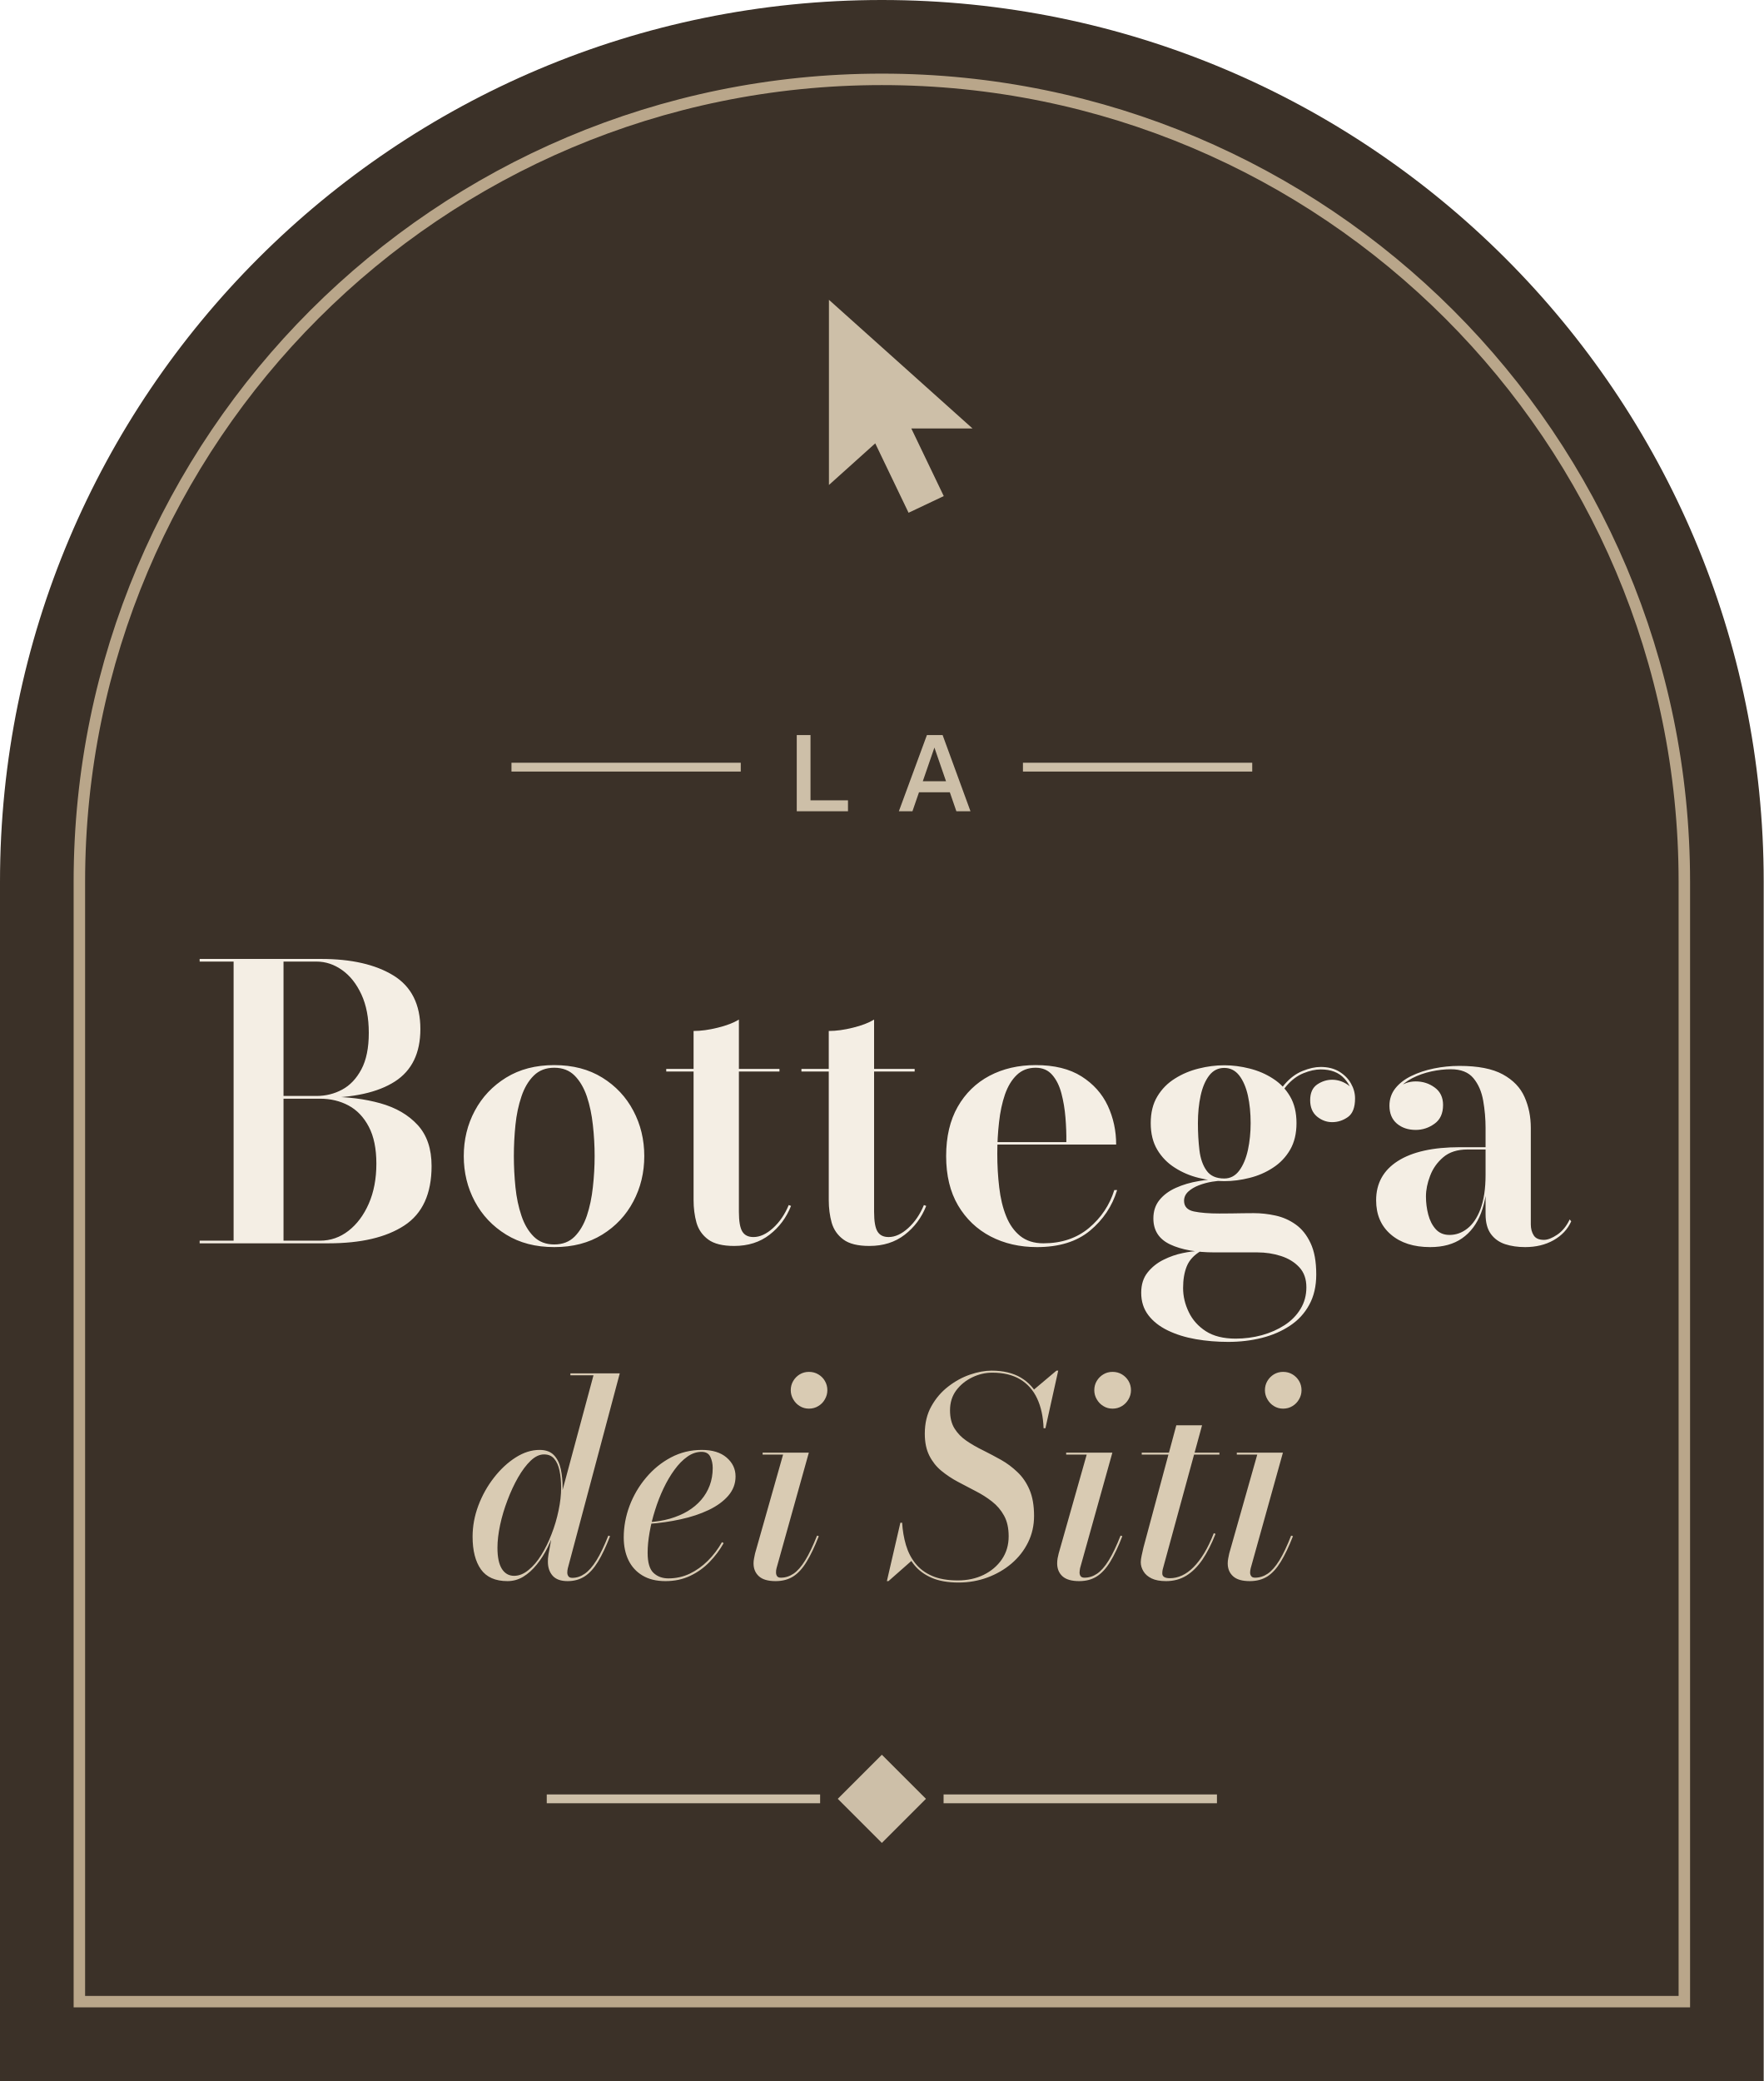
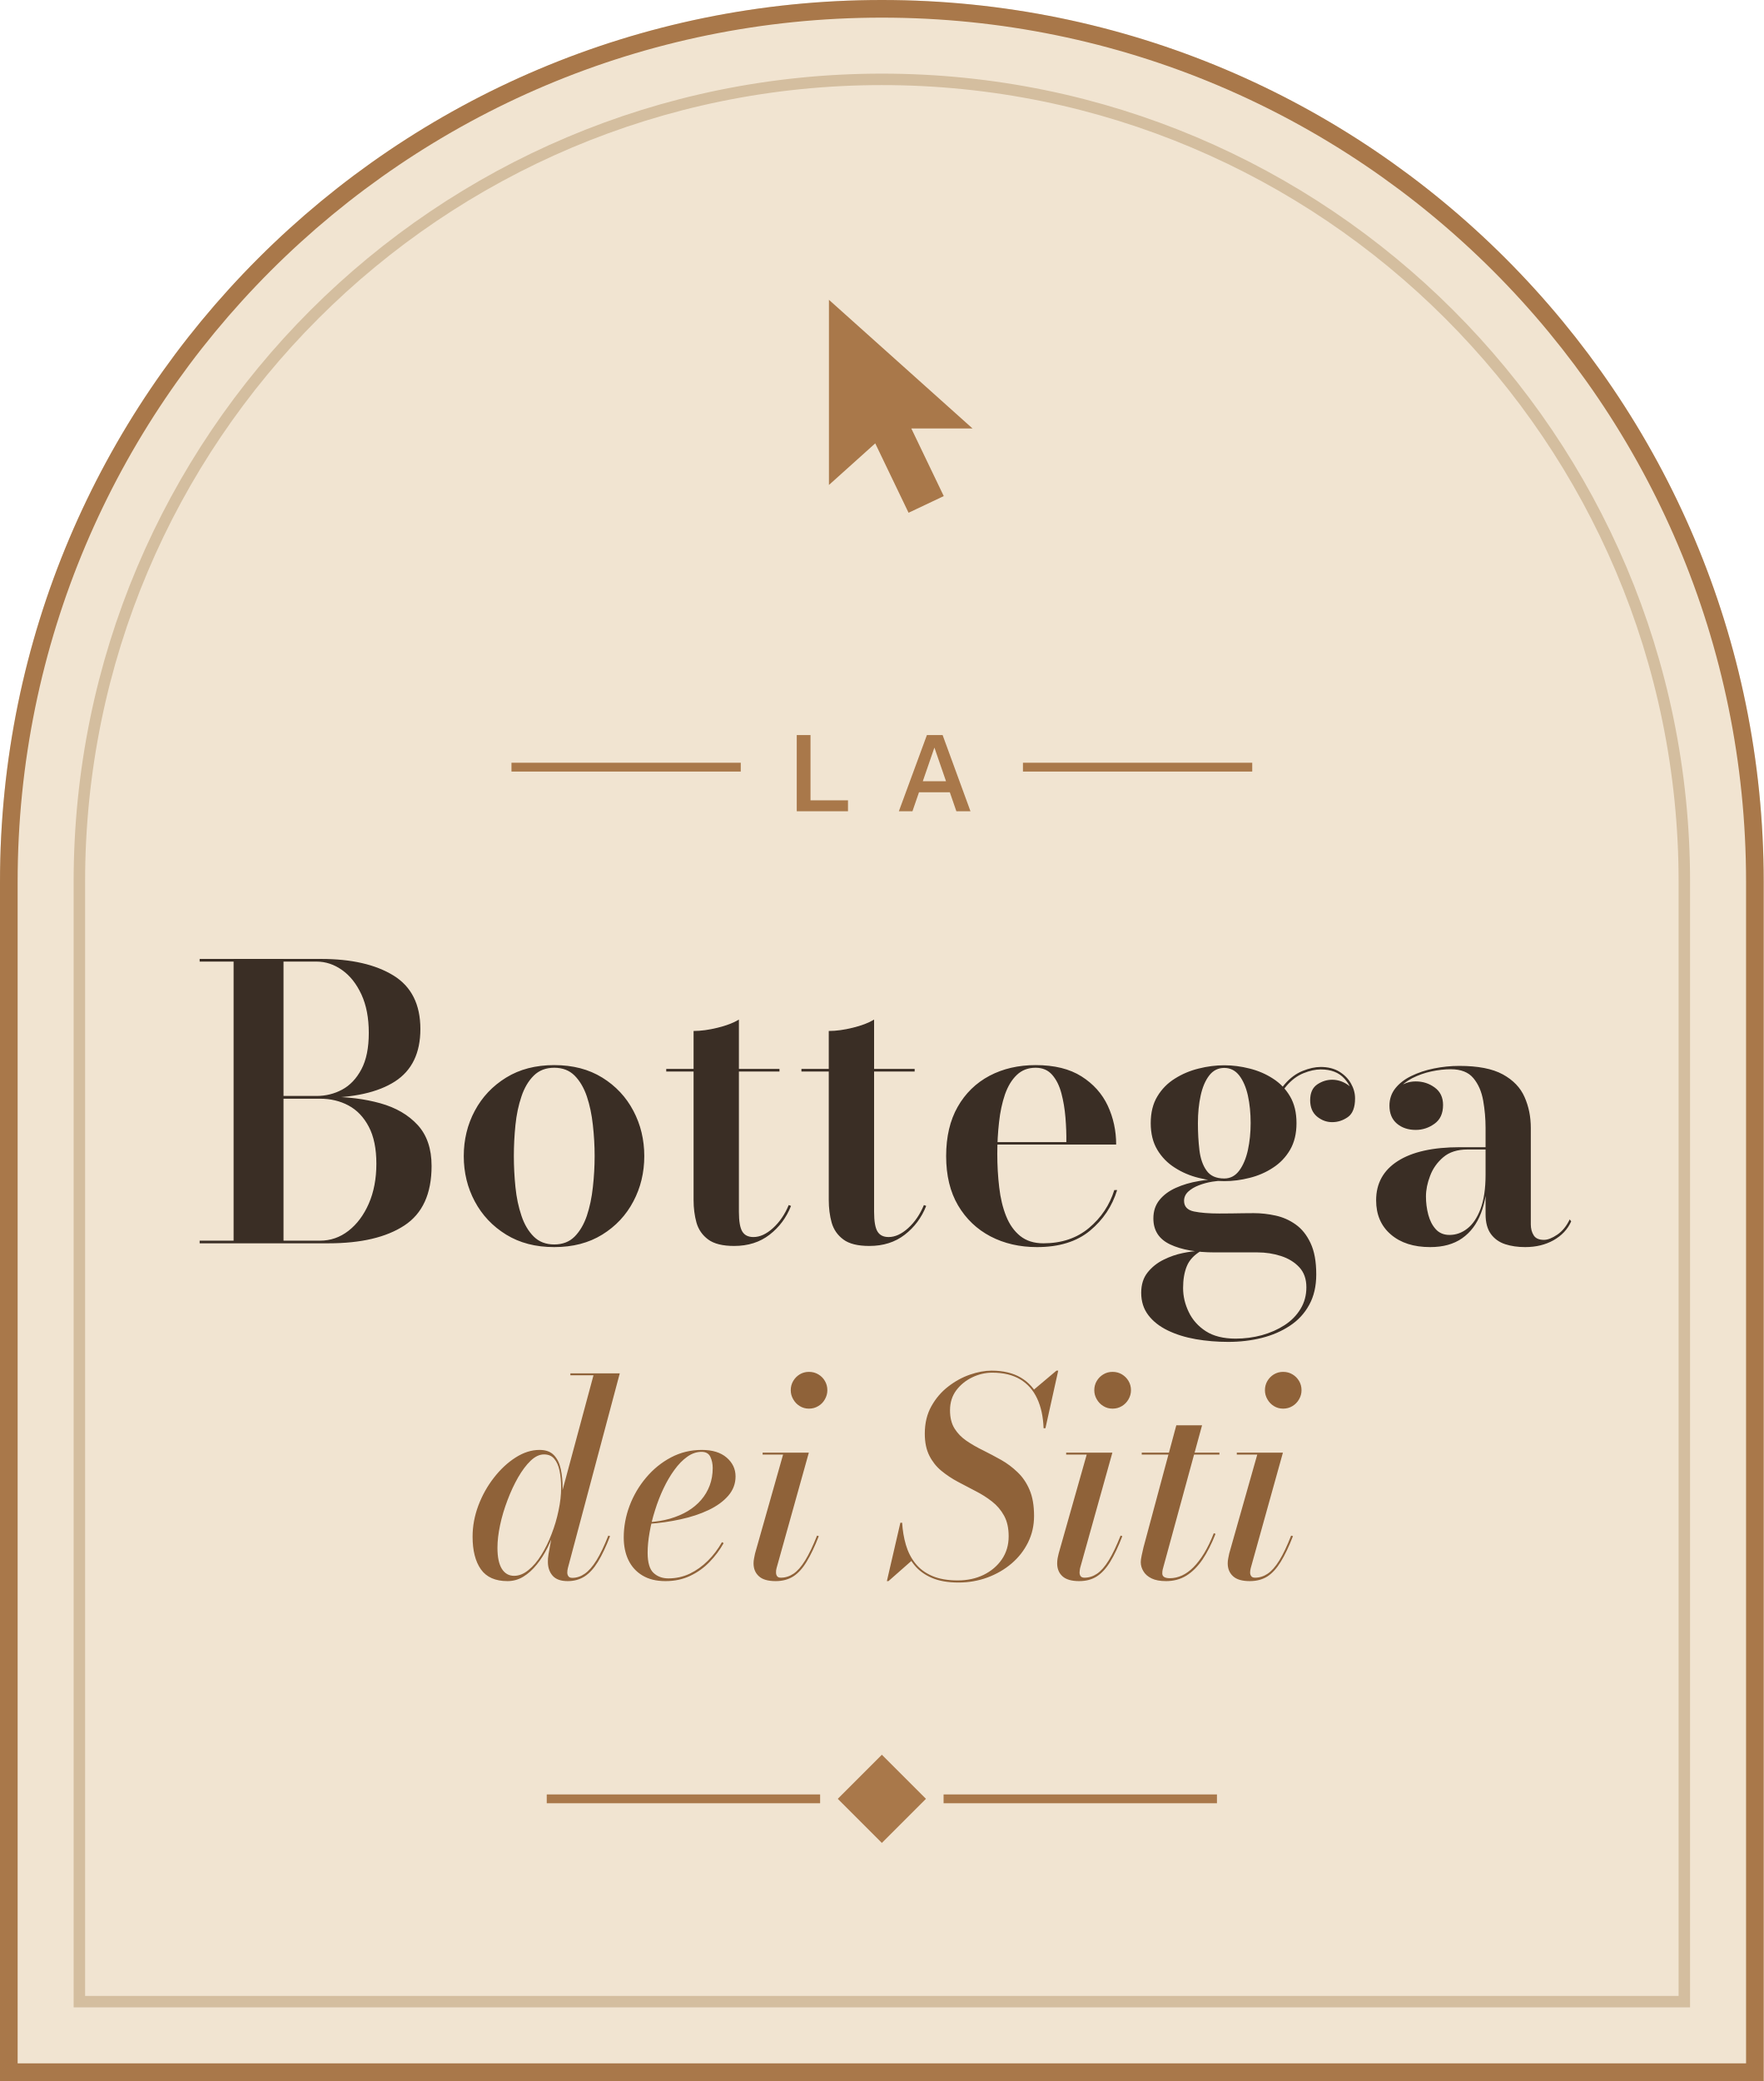
<svg xmlns="http://www.w3.org/2000/svg" viewBox="0 0 200 236" width="800" height="944" role="img" aria-label="La Bottega dei Siti">
-   <path fill="#3B3128" d="M0 236V100a100 100 0 0 1 200 0v136z" />
-   <path fill="none" stroke="#B9A68A" stroke-width="1.3" d="M9 227V100a91 91 0 0 1 182 0v127z" />
-   <path fill="#CDBFA8" d="M94 34L94 55L99.25 50.28L103.03 58.15L107.02 56.26L103.34 48.59L110.28 48.59Z" />
-   <path fill="#CDBFA8" d="M58 86.5h26v1H58zM116 86.5h26v1h-26z" />
-   <path fill="#CDBFA8" d="M90.35 92V83.36H91.91V92ZM91.1 92V90.76H96.16V92Z M101.93 92 105.11 83.36H106.45L103.47 92ZM108.45 92 105.47 83.36H106.89L110.05 92ZM103.57 88.6H108.3V89.85H103.57Z" />
-   <path fill="#F4EEE4" d="M22.64 141V140.7H36.3Q38.08 140.7 39.52 139.58Q40.96 138.46 41.82 136.5Q42.68 134.53 42.68 131.97Q42.68 129.41 41.82 127.78Q40.96 126.14 39.52 125.37Q38.08 124.6 36.3 124.6H31.41V124.38H37.26Q40.49 124.38 43.13 125.12Q45.78 125.86 47.36 127.58Q48.94 129.3 48.94 132.23Q48.94 136.96 45.85 138.98Q42.77 141 37.26 141ZM26.49 140.87V108.88H32.15V140.87ZM31.41 124.51V124.29H35.89Q37.46 124.29 38.8 123.57Q40.14 122.85 40.98 121.27Q41.82 119.69 41.82 117.14Q41.82 114.58 40.98 112.77Q40.14 110.96 38.79 110.01Q37.44 109.05 35.89 109.05H22.64V108.75H36.4Q41.56 108.75 44.62 110.63Q47.67 112.51 47.67 116.7Q47.67 120.79 44.78 122.65Q41.89 124.51 36.4 124.51Z M62.85 141.43Q59.69 141.43 57.39 140.01Q55.09 138.59 53.84 136.25Q52.59 133.91 52.59 131.11Q52.59 128.31 53.84 125.97Q55.09 123.63 57.39 122.21Q59.69 120.79 62.85 120.79Q66.01 120.79 68.3 122.21Q70.59 123.63 71.82 125.97Q73.06 128.31 73.06 131.11Q73.06 133.91 71.82 136.25Q70.59 138.59 68.3 140.01Q66.01 141.43 62.85 141.43ZM62.85 141.13Q64.27 141.13 65.16 140.24Q66.05 139.34 66.55 137.87Q67.04 136.4 67.23 134.63Q67.43 132.85 67.43 131.11Q67.43 129.35 67.23 127.58Q67.04 125.82 66.55 124.35Q66.05 122.88 65.16 121.98Q64.27 121.09 62.85 121.09Q61.43 121.09 60.53 121.98Q59.62 122.88 59.13 124.35Q58.63 125.82 58.45 127.58Q58.27 129.35 58.27 131.11Q58.27 132.85 58.45 134.63Q58.63 136.4 59.13 137.87Q59.62 139.34 60.53 140.24Q61.43 141.13 62.85 141.13Z M83.25 141.3Q81.3 141.3 80.31 140.57Q79.32 139.84 78.98 138.66Q78.65 137.47 78.65 136.1V116.92Q79.9 116.92 81.38 116.55Q82.86 116.19 83.79 115.63V137.43Q83.79 139.04 84.18 139.67Q84.56 140.29 85.44 140.29Q86.54 140.29 87.66 139.27Q88.78 138.25 89.44 136.66L89.7 136.76Q88.91 138.76 87.26 140.03Q85.62 141.3 83.25 141.3ZM75.55 121.52V121.22H88.39V121.52Z M98.58 141.3Q96.62 141.3 95.64 140.57Q94.65 139.84 94.31 138.66Q93.98 137.47 93.98 136.1V116.92Q95.23 116.92 96.71 116.55Q98.19 116.19 99.12 115.63V137.43Q99.12 139.04 99.51 139.67Q99.89 140.29 100.77 140.29Q101.87 140.29 102.99 139.27Q104.11 138.25 104.77 136.66L105.03 136.76Q104.24 138.76 102.59 140.03Q100.95 141.3 98.58 141.3ZM90.88 121.52V121.22H103.72V121.52Z M117.59 141.43Q114.66 141.43 112.33 140.22Q110 139 108.64 136.7Q107.29 134.4 107.29 131.11Q107.29 127.82 108.6 125.52Q109.91 123.22 112.21 122Q114.51 120.79 117.44 120.79Q120.62 120.79 122.64 122.07Q124.66 123.35 125.62 125.4Q126.57 127.45 126.57 129.8H110.19V129.52H120.92Q120.94 128.19 120.82 126.73Q120.7 125.28 120.36 123.99Q120.02 122.7 119.32 121.9Q118.62 121.09 117.44 121.09Q116.15 121.09 115.3 121.91Q114.45 122.72 113.96 124.12Q113.48 125.52 113.29 127.26Q113.09 129 113.09 130.85Q113.09 132.83 113.31 134.66Q113.52 136.49 114.09 137.91Q114.66 139.34 115.69 140.17Q116.73 141 118.32 141Q121.41 141 123.49 139.26Q125.56 137.52 126.36 134.96H126.68Q125.84 137.71 123.6 139.57Q121.35 141.43 117.59 141.43Z M139.28 152.18Q137.37 152.18 135.59 151.87Q133.82 151.56 132.42 150.88Q131.02 150.2 130.22 149.15Q129.41 148.09 129.41 146.61Q129.41 145.21 130.14 144.3Q130.87 143.39 131.95 142.86Q133.02 142.33 134.11 142.11Q135.2 141.88 135.93 141.88H136.16Q135 142.57 134.58 143.6Q134.16 144.63 134.16 146.07Q134.16 147.47 134.8 148.79Q135.43 150.12 136.74 150.97Q138.05 151.81 140.12 151.81Q141.65 151.81 143.09 151.42Q144.53 151.02 145.67 150.28Q146.81 149.54 147.47 148.45Q148.14 147.36 148.14 145.99Q148.14 144.57 147.33 143.71Q146.53 142.85 145.26 142.44Q143.99 142.03 142.59 142.03Q142.14 142.03 141.16 142.03Q140.18 142.03 139.21 142.03Q138.23 142.03 137.75 142.03Q134.61 142.03 132.7 141.13Q130.79 140.23 130.79 138.18Q130.79 136.94 131.48 136.09Q132.16 135.24 133.34 134.71Q134.51 134.18 135.95 133.94Q137.39 133.69 138.91 133.69L138.89 133.88Q138.27 133.88 137.47 134.01Q136.68 134.14 135.95 134.42Q135.22 134.7 134.74 135.14Q134.27 135.58 134.27 136.18Q134.27 137.15 135.39 137.39Q136.51 137.62 138.27 137.62Q139.02 137.62 139.68 137.61Q140.33 137.6 140.96 137.59Q141.58 137.58 142.18 137.58Q143.39 137.58 144.63 137.85Q145.88 138.12 146.92 138.86Q147.97 139.6 148.61 140.97Q149.26 142.33 149.26 144.53Q149.26 146.53 148.46 147.98Q147.67 149.43 146.27 150.35Q144.87 151.28 143.08 151.73Q141.28 152.18 139.28 152.18ZM138.83 133.95Q137.39 133.95 135.93 133.58Q134.46 133.22 133.23 132.43Q131.99 131.65 131.24 130.4Q130.49 129.15 130.49 127.37Q130.49 125.58 131.24 124.34Q131.99 123.09 133.23 122.32Q134.46 121.54 135.93 121.18Q137.39 120.81 138.83 120.81Q140.25 120.81 141.7 121.18Q143.15 121.54 144.35 122.32Q145.56 123.09 146.29 124.34Q147.02 125.58 147.02 127.37Q147.02 129.15 146.29 130.4Q145.56 131.65 144.35 132.43Q143.15 133.22 141.7 133.58Q140.25 133.95 138.83 133.95ZM138.83 133.65Q139.86 133.65 140.53 132.75Q141.19 131.86 141.51 130.42Q141.82 128.98 141.82 127.37Q141.82 125.67 141.51 124.25Q141.19 122.83 140.53 121.97Q139.86 121.11 138.83 121.11Q137.78 121.11 137.12 121.97Q136.46 122.83 136.15 124.25Q135.84 125.67 135.84 127.37Q135.84 128.98 136.01 130.42Q136.18 131.86 136.82 132.75Q137.45 133.65 138.83 133.65ZM151.06 127.26Q150.12 127.26 149.34 126.62Q148.57 125.97 148.57 124.77Q148.57 123.54 149.36 122.99Q150.16 122.45 151.06 122.45Q151.97 122.45 152.79 122.99Q153.62 123.54 153.62 124.57H153.38Q153.38 123.35 152.45 122.32Q151.51 121.28 149.77 121.28Q148.87 121.28 147.81 121.71Q146.74 122.14 145.85 123.19Q144.96 124.23 144.53 126.08L144.31 125.95Q144.74 124.04 145.68 122.96Q146.61 121.89 147.72 121.45Q148.83 121 149.75 121Q151 121 151.87 121.53Q152.74 122.06 153.2 122.88Q153.66 123.69 153.66 124.57Q153.66 126.1 152.85 126.68Q152.03 127.26 151.06 127.26Z M172.95 141.43Q171.7 141.43 170.68 141.1Q169.66 140.76 169.06 139.94Q168.46 139.11 168.46 137.69V127.91Q168.46 126.36 168.19 124.82Q167.92 123.28 167.08 122.27Q166.24 121.26 164.52 121.26Q163.45 121.26 162.3 121.51Q161.15 121.76 160.15 122.27Q159.15 122.79 158.52 123.56Q157.9 124.34 157.9 125.39H157.6Q157.6 124.14 158.49 123.39Q159.38 122.64 160.54 122.64Q161.75 122.64 162.69 123.33Q163.64 124.02 163.64 125.31Q163.64 126.75 162.67 127.44Q161.7 128.14 160.54 128.14Q159.25 128.14 158.4 127.42Q157.56 126.7 157.56 125.39Q157.56 124.27 158.23 123.42Q158.91 122.57 160.05 122.02Q161.19 121.46 162.61 121.17Q164.03 120.88 165.49 120.88Q168.65 120.88 170.41 121.84Q172.18 122.81 172.88 124.41Q173.59 126.01 173.59 127.91V138.85Q173.59 139.58 173.92 140.1Q174.24 140.61 175.08 140.61Q175.72 140.61 176.59 140.02Q177.46 139.43 178 138.29L178.17 138.51Q177.57 139.86 176.17 140.65Q174.78 141.43 172.95 141.43ZM162.18 141.43Q159.38 141.43 157.72 140Q156.05 138.57 156.05 136.12Q156.05 133.24 158.51 131.67Q160.97 130.1 165.55 130.1H170.46V130.36H166.41Q164.69 130.36 163.66 131.24Q162.63 132.12 162.17 133.35Q161.7 134.57 161.7 135.69Q161.7 136.74 161.96 137.74Q162.22 138.74 162.81 139.4Q163.4 140.05 164.37 140.05Q165.47 140.05 166.39 139.33Q167.32 138.61 167.89 137.1Q168.46 135.58 168.46 133.22H168.65Q168.65 135.73 167.94 137.58Q167.23 139.43 165.8 140.43Q164.37 141.43 162.18 141.43Z" />
-   <path fill="#D9CBB3" d="M64.37 179.31Q63.21 179.31 62.67 178.7Q62.13 178.09 62.13 177.12Q62.13 176.97 62.14 176.74Q62.16 176.5 62.2 176.26L62.59 174.12L63.43 171.53L63.61 169.67L67.3 155.97H64.68V155.75H70.28L64.39 177.85Q64.33 178.1 64.33 178.35Q64.33 178.57 64.45 178.75Q64.57 178.94 64.9 178.94Q65.64 178.94 66.31 178.47Q66.98 178.01 67.64 176.95Q68.29 175.9 68.98 174.15L69.18 174.21Q68.5 175.98 67.81 177.11Q67.12 178.24 66.29 178.78Q65.46 179.31 64.37 179.31ZM57.55 179.31Q55.48 179.31 54.53 177.97Q53.59 176.63 53.59 174.27Q53.59 172.49 54.24 170.75Q54.9 169 56.01 167.58Q57.12 166.15 58.47 165.29Q59.82 164.43 61.18 164.43Q62.25 164.43 62.82 165.03Q63.38 165.62 63.59 166.6Q63.8 167.58 63.8 168.74Q63.8 169.68 63.61 170.84Q63.41 171.99 63.03 173.18Q62.65 174.37 62.11 175.47Q61.57 176.57 60.87 177.43Q60.17 178.3 59.34 178.81Q58.51 179.31 57.55 179.31ZM58.3 178.71Q59.13 178.71 59.92 178.06Q60.72 177.42 61.38 176.35Q62.05 175.28 62.55 173.97Q63.06 172.66 63.34 171.3Q63.63 169.93 63.63 168.72Q63.63 167.65 63.45 166.79Q63.27 165.93 62.85 165.44Q62.44 164.94 61.69 164.94Q60.93 164.94 60.18 165.65Q59.43 166.37 58.75 167.55Q58.08 168.72 57.55 170.13Q57.01 171.54 56.71 172.95Q56.41 174.37 56.41 175.53Q56.41 177.12 56.91 177.92Q57.41 178.71 58.3 178.71Z M75.46 179.31Q73.91 179.31 72.85 178.67Q71.8 178.04 71.26 176.92Q70.73 175.81 70.73 174.35Q70.73 172.54 71.39 170.77Q72.06 169 73.27 167.57Q74.48 166.13 76.09 165.28Q77.7 164.43 79.58 164.43Q81.39 164.43 82.4 165.3Q83.41 166.17 83.41 167.44Q83.41 168.66 82.59 169.62Q81.76 170.58 80.35 171.25Q78.94 171.92 77.18 172.3Q75.42 172.69 73.52 172.82V172.63Q74.84 172.55 75.97 172.23Q77.1 171.9 77.99 171.37Q78.88 170.83 79.51 170.1Q80.14 169.37 80.48 168.46Q80.82 167.55 80.82 166.48Q80.82 165.78 80.55 165.21Q80.28 164.65 79.55 164.65Q78.71 164.65 77.94 165.2Q77.16 165.75 76.48 166.69Q75.8 167.62 75.24 168.8Q74.68 169.98 74.28 171.27Q73.87 172.55 73.66 173.79Q73.44 175.03 73.44 176.09Q73.44 177.76 74.11 178.38Q74.77 179 75.8 179Q77.08 179 78.21 178.47Q79.33 177.93 80.26 177.01Q81.19 176.09 81.87 174.89L82.06 175Q81.42 176.15 80.47 177.13Q79.52 178.12 78.27 178.71Q77.02 179.31 75.46 179.31Z M87.95 179.31Q86.66 179.31 86.06 178.76Q85.45 178.21 85.45 177.29Q85.45 177.02 85.51 176.72Q85.56 176.43 85.62 176.18L88.8 164.96H86.48V164.74H91.72L88.06 177.84Q88.03 177.96 88.01 178.09Q88 178.22 88 178.33Q88 178.58 88.12 178.75Q88.24 178.92 88.55 178.92Q89.31 178.92 89.98 178.47Q90.65 178.02 91.3 176.97Q91.95 175.92 92.65 174.15L92.85 174.21Q92.16 175.98 91.47 177.11Q90.79 178.24 89.95 178.78Q89.11 179.31 87.95 179.31ZM91.73 159.75Q91.16 159.75 90.69 159.46Q90.23 159.18 89.95 158.69Q89.67 158.21 89.67 157.66Q89.67 157.08 89.95 156.61Q90.23 156.14 90.69 155.86Q91.16 155.58 91.73 155.58Q92.32 155.58 92.79 155.86Q93.27 156.14 93.54 156.61Q93.82 157.08 93.82 157.66Q93.82 158.21 93.54 158.69Q93.27 159.18 92.79 159.46Q92.32 159.75 91.73 159.75Z M108.7 179.47Q106.89 179.47 105.66 178.94Q104.43 178.41 103.67 177.47Q102.92 176.54 102.56 175.31Q102.19 174.09 102.1 172.69H102.3Q102.38 174.02 102.73 175.21Q103.08 176.4 103.8 177.3Q104.52 178.21 105.7 178.72Q106.87 179.23 108.61 179.23Q110.24 179.23 111.54 178.6Q112.84 177.96 113.61 176.84Q114.38 175.71 114.38 174.23Q114.38 172.83 113.86 171.89Q113.34 170.94 112.49 170.28Q111.65 169.62 110.63 169.1Q109.62 168.58 108.61 168.04Q107.6 167.5 106.75 166.8Q105.9 166.1 105.39 165.09Q104.87 164.07 104.87 162.59Q104.87 160.8 105.62 159.47Q106.36 158.14 107.53 157.24Q108.69 156.34 110 155.89Q111.31 155.44 112.44 155.44Q114.42 155.44 115.76 156.23Q117.09 157.02 117.79 158.48Q118.48 159.94 118.55 161.97H118.34Q118.27 160.01 117.61 158.6Q116.95 157.19 115.69 156.43Q114.42 155.67 112.52 155.67Q111.35 155.67 110.25 156.2Q109.15 156.73 108.44 157.67Q107.73 158.62 107.73 159.94Q107.73 161.18 108.24 162Q108.75 162.82 109.6 163.4Q110.45 163.98 111.48 164.48Q112.5 164.99 113.52 165.56Q114.53 166.13 115.38 166.95Q116.24 167.76 116.75 168.96Q117.26 170.15 117.26 171.92Q117.26 173.54 116.58 174.92Q115.9 176.3 114.7 177.32Q113.51 178.33 111.97 178.9Q110.42 179.47 108.7 179.47ZM100.57 179.31 102.1 172.69H102.3L102.39 174.09Q102.58 174.97 102.83 175.68Q103.08 176.38 103.43 176.95L100.75 179.31ZM118.34 161.97 118.38 161.04Q118.22 160.18 118 159.35Q117.77 158.52 117.2 157.63L119.8 155.44H120L118.55 161.97Z M122.37 179.31Q121.09 179.31 120.48 178.76Q119.88 178.21 119.88 177.29Q119.88 177.02 119.93 176.72Q119.99 176.43 120.05 176.18L123.23 164.96H120.9V164.74H126.14L122.48 177.84Q122.45 177.96 122.44 178.09Q122.42 178.22 122.42 178.33Q122.42 178.58 122.54 178.75Q122.67 178.92 122.98 178.92Q123.74 178.92 124.4 178.47Q125.07 178.02 125.72 176.97Q126.37 175.92 127.07 174.15L127.27 174.21Q126.59 175.98 125.9 177.11Q125.21 178.24 124.37 178.78Q123.54 179.31 122.37 179.31ZM126.16 159.75Q125.58 159.75 125.12 159.46Q124.65 159.18 124.37 158.69Q124.09 158.21 124.09 157.66Q124.09 157.08 124.37 156.61Q124.65 156.14 125.12 155.86Q125.58 155.58 126.16 155.58Q126.75 155.58 127.22 155.86Q127.69 156.14 127.97 156.61Q128.25 157.08 128.25 157.66Q128.25 158.21 127.97 158.69Q127.69 159.18 127.22 159.46Q126.75 159.75 126.16 159.75Z M132.23 179.31Q131.21 179.31 130.58 179Q129.95 178.69 129.66 178.19Q129.36 177.7 129.36 177.16Q129.36 176.88 129.46 176.41Q129.55 175.95 129.67 175.48L133.39 161.64H136.31L131.94 177.65Q131.89 177.81 131.84 178.02Q131.8 178.22 131.8 178.44Q131.8 178.98 132.67 178.98Q133.36 178.98 134.04 178.67Q134.71 178.36 135.33 177.74Q135.95 177.12 136.54 176.16Q137.13 175.19 137.64 173.88L137.84 173.95Q137.16 175.68 136.35 176.88Q135.53 178.07 134.53 178.69Q133.52 179.31 132.23 179.31ZM129.47 164.96V164.74H138.28V164.96Z M141.72 179.31Q140.43 179.31 139.83 178.76Q139.22 178.21 139.22 177.29Q139.22 177.02 139.28 176.72Q139.33 176.43 139.39 176.18L142.57 164.96H140.25V164.74H145.48L141.83 177.84Q141.8 177.96 141.78 178.09Q141.76 178.22 141.76 178.33Q141.76 178.58 141.89 178.75Q142.01 178.92 142.32 178.92Q143.08 178.92 143.75 178.47Q144.42 178.02 145.07 176.97Q145.72 175.92 146.41 174.15L146.62 174.21Q145.93 175.98 145.24 177.11Q144.55 178.24 143.72 178.78Q142.88 179.31 141.72 179.31ZM145.5 159.75Q144.93 159.75 144.46 159.46Q144 159.18 143.72 158.69Q143.44 158.21 143.44 157.66Q143.44 157.08 143.72 156.61Q144 156.14 144.46 155.86Q144.93 155.58 145.5 155.58Q146.09 155.58 146.56 155.86Q147.03 156.14 147.31 156.61Q147.59 157.08 147.59 157.66Q147.59 158.21 147.31 158.69Q147.03 159.18 146.56 159.46Q146.09 159.75 145.5 159.75Z" />
-   <path fill="#CDBFA8" d="M62 203.5h31v1H62zM107 203.5h31v1h-31zM100 199l5 5-5 5-5-5z" />
+   <path fill="#F1E4D1" d="M0 236V100a100 100 0 0 1 200 0v136z" />
+   <path fill="none" stroke="#A9784A" stroke-width="2" d="M1 235V100a99 99 0 0 1 198 0v135z" />
+   <path fill="none" stroke="#D4BE9F" stroke-width="1.3" d="M9 227V100a91 91 0 0 1 182 0v127z" />
+   <path fill="#A9784A" d="M94 34L94 55L99.25 50.28L103.03 58.15L107.02 56.26L103.34 48.59L110.28 48.59Z" />
+   <path fill="#A9784A" d="M58 86.5h26v1H58zM116 86.5h26v1h-26z" />
+   <path fill="#A9784A" d="M90.35 92V83.36H91.91V92ZM91.1 92V90.76H96.16V92Z M101.93 92 105.11 83.36H106.45L103.47 92ZM108.45 92 105.47 83.36H106.89L110.05 92ZM103.57 88.6H108.3V89.85H103.57Z" />
+   <path fill="#3A2E25" d="M22.64 141V140.7H36.3Q38.08 140.7 39.52 139.58Q40.96 138.46 41.82 136.5Q42.68 134.53 42.68 131.97Q42.68 129.41 41.82 127.78Q40.96 126.14 39.52 125.37Q38.08 124.6 36.3 124.6H31.41V124.38H37.26Q40.49 124.38 43.13 125.12Q45.78 125.86 47.36 127.58Q48.94 129.3 48.94 132.23Q48.94 136.96 45.85 138.98Q42.77 141 37.26 141ZM26.49 140.87V108.88H32.15V140.87ZM31.41 124.51V124.29H35.89Q37.46 124.29 38.8 123.57Q40.14 122.85 40.98 121.27Q41.82 119.69 41.82 117.14Q41.82 114.58 40.98 112.77Q40.14 110.96 38.79 110.01Q37.44 109.05 35.89 109.05H22.64V108.75H36.4Q41.56 108.75 44.62 110.63Q47.67 112.51 47.67 116.7Q47.67 120.79 44.78 122.65Q41.89 124.51 36.4 124.51Z M62.85 141.43Q59.69 141.43 57.39 140.01Q55.09 138.59 53.84 136.25Q52.59 133.91 52.59 131.11Q52.59 128.31 53.84 125.97Q55.09 123.63 57.39 122.21Q59.69 120.79 62.85 120.79Q66.01 120.79 68.3 122.21Q70.59 123.63 71.82 125.97Q73.06 128.31 73.06 131.11Q73.06 133.91 71.82 136.25Q70.59 138.59 68.3 140.01Q66.01 141.43 62.85 141.43ZM62.85 141.13Q64.27 141.13 65.16 140.24Q66.05 139.34 66.55 137.87Q67.04 136.4 67.23 134.63Q67.43 132.85 67.43 131.11Q67.43 129.35 67.23 127.58Q67.04 125.82 66.55 124.35Q66.05 122.88 65.16 121.98Q64.27 121.09 62.85 121.09Q61.43 121.09 60.53 121.98Q59.62 122.88 59.13 124.35Q58.63 125.82 58.45 127.58Q58.27 129.35 58.27 131.11Q58.27 132.85 58.45 134.63Q58.63 136.4 59.13 137.87Q59.62 139.34 60.53 140.24Q61.43 141.13 62.85 141.13Z M83.25 141.3Q81.3 141.3 80.31 140.57Q79.32 139.84 78.98 138.66Q78.65 137.47 78.65 136.1V116.92Q79.9 116.92 81.38 116.55Q82.86 116.19 83.79 115.63V137.43Q83.79 139.04 84.18 139.67Q84.56 140.29 85.44 140.29Q86.54 140.29 87.66 139.27Q88.78 138.25 89.44 136.66L89.7 136.76Q88.91 138.76 87.26 140.03Q85.62 141.3 83.25 141.3ZM75.55 121.52V121.22H88.39V121.52Z M98.58 141.3Q96.62 141.3 95.64 140.57Q94.65 139.84 94.31 138.66Q93.98 137.47 93.98 136.1V116.92Q95.23 116.92 96.71 116.55Q98.19 116.19 99.12 115.63V137.43Q99.12 139.04 99.51 139.67Q99.89 140.29 100.77 140.29Q101.87 140.29 102.99 139.27Q104.11 138.25 104.77 136.66L105.03 136.76Q104.24 138.76 102.59 140.03Q100.95 141.3 98.58 141.3ZM90.88 121.52V121.22H103.72V121.52Z M117.59 141.43Q114.66 141.43 112.33 140.22Q110 139 108.64 136.7Q107.29 134.4 107.29 131.11Q107.29 127.82 108.6 125.52Q109.91 123.22 112.21 122Q114.51 120.79 117.44 120.79Q120.62 120.79 122.64 122.07Q124.66 123.35 125.62 125.4Q126.57 127.45 126.57 129.8H110.19V129.52H120.92Q120.94 128.19 120.82 126.73Q120.7 125.28 120.36 123.99Q120.02 122.7 119.32 121.9Q118.62 121.09 117.44 121.09Q116.15 121.09 115.3 121.91Q114.45 122.72 113.96 124.12Q113.48 125.52 113.29 127.26Q113.09 129 113.09 130.85Q113.09 132.83 113.31 134.66Q113.52 136.49 114.09 137.91Q114.66 139.34 115.69 140.17Q116.73 141 118.32 141Q121.41 141 123.49 139.26Q125.56 137.52 126.36 134.96H126.68Q125.84 137.71 123.6 139.57Q121.35 141.43 117.59 141.43Z M139.28 152.18Q137.37 152.18 135.59 151.87Q133.82 151.56 132.42 150.88Q131.02 150.2 130.22 149.15Q129.41 148.09 129.41 146.61Q129.41 145.21 130.14 144.3Q130.87 143.39 131.95 142.86Q133.02 142.33 134.11 142.11Q135.2 141.88 135.93 141.88H136.16Q135 142.57 134.58 143.6Q134.16 144.63 134.16 146.07Q134.16 147.47 134.8 148.79Q135.43 150.12 136.74 150.97Q138.05 151.81 140.12 151.81Q141.65 151.81 143.09 151.42Q144.53 151.02 145.67 150.28Q146.81 149.54 147.47 148.45Q148.14 147.36 148.14 145.99Q148.14 144.57 147.33 143.71Q146.53 142.85 145.26 142.44Q143.99 142.03 142.59 142.03Q142.14 142.03 141.16 142.03Q140.18 142.03 139.21 142.03Q138.23 142.03 137.75 142.03Q134.61 142.03 132.7 141.13Q130.79 140.23 130.79 138.18Q130.79 136.94 131.48 136.09Q132.16 135.24 133.34 134.71Q134.51 134.18 135.95 133.94Q137.39 133.69 138.91 133.69L138.89 133.88Q138.27 133.88 137.47 134.01Q136.68 134.14 135.95 134.42Q135.22 134.7 134.74 135.14Q134.27 135.58 134.27 136.18Q134.27 137.15 135.39 137.39Q136.51 137.62 138.27 137.62Q139.02 137.62 139.68 137.61Q140.33 137.6 140.96 137.59Q141.58 137.58 142.18 137.58Q143.39 137.58 144.63 137.85Q145.88 138.12 146.92 138.86Q147.97 139.6 148.61 140.97Q149.26 142.33 149.26 144.53Q149.26 146.53 148.46 147.98Q147.67 149.43 146.27 150.35Q144.87 151.28 143.08 151.73Q141.28 152.18 139.28 152.18ZM138.83 133.95Q137.39 133.95 135.93 133.58Q134.46 133.22 133.23 132.43Q131.99 131.65 131.24 130.4Q130.49 129.15 130.49 127.37Q130.49 125.58 131.24 124.34Q131.99 123.09 133.23 122.32Q134.46 121.54 135.93 121.18Q137.39 120.81 138.83 120.81Q140.25 120.81 141.7 121.18Q143.15 121.54 144.35 122.32Q145.56 123.09 146.29 124.34Q147.02 125.58 147.02 127.37Q147.02 129.15 146.29 130.4Q145.56 131.65 144.35 132.43Q143.15 133.22 141.7 133.58Q140.25 133.95 138.83 133.95ZM138.83 133.65Q139.86 133.65 140.53 132.75Q141.19 131.86 141.51 130.42Q141.82 128.98 141.82 127.37Q141.82 125.67 141.51 124.25Q141.19 122.83 140.53 121.97Q139.86 121.11 138.83 121.11Q137.78 121.11 137.12 121.97Q136.46 122.83 136.15 124.25Q135.84 125.67 135.84 127.37Q135.84 128.98 136.01 130.42Q136.18 131.86 136.82 132.75Q137.45 133.65 138.83 133.65ZM151.06 127.26Q150.12 127.26 149.34 126.62Q148.57 125.97 148.57 124.77Q148.57 123.54 149.36 122.99Q150.16 122.45 151.06 122.45Q151.97 122.45 152.79 122.99Q153.62 123.54 153.62 124.57H153.38Q153.38 123.35 152.45 122.32Q151.51 121.28 149.77 121.28Q148.87 121.28 147.81 121.71Q146.74 122.14 145.85 123.19Q144.96 124.23 144.53 126.08L144.31 125.95Q144.74 124.04 145.68 122.96Q146.61 121.89 147.72 121.45Q148.83 121 149.75 121Q151 121 151.87 121.53Q152.74 122.06 153.2 122.88Q153.66 123.69 153.66 124.57Q153.66 126.1 152.85 126.68Q152.03 127.26 151.06 127.26Z M172.95 141.43Q171.7 141.43 170.68 141.1Q169.66 140.76 169.06 139.94Q168.46 139.11 168.46 137.69V127.91Q168.46 126.36 168.19 124.82Q167.92 123.28 167.08 122.27Q166.24 121.26 164.52 121.26Q163.45 121.26 162.3 121.51Q161.15 121.76 160.15 122.27Q159.15 122.79 158.52 123.56Q157.9 124.34 157.9 125.39H157.6Q157.6 124.14 158.49 123.39Q159.38 122.64 160.54 122.64Q161.75 122.64 162.69 123.33Q163.64 124.02 163.64 125.31Q163.64 126.75 162.67 127.44Q161.7 128.14 160.54 128.14Q159.25 128.14 158.4 127.42Q157.56 126.7 157.56 125.39Q157.56 124.27 158.23 123.42Q158.91 122.57 160.05 122.02Q161.19 121.46 162.61 121.17Q164.03 120.88 165.49 120.88Q168.65 120.88 170.41 121.84Q172.18 122.81 172.88 124.41Q173.59 126.01 173.59 127.91V138.85Q173.59 139.58 173.92 140.1Q174.24 140.61 175.08 140.61Q175.72 140.61 176.59 140.02Q177.46 139.43 178 138.29L178.17 138.51Q177.57 139.86 176.17 140.65Q174.78 141.43 172.95 141.43ZM162.18 141.43Q159.38 141.43 157.72 140Q156.05 138.57 156.05 136.12Q156.05 133.24 158.51 131.67Q160.97 130.1 165.55 130.1H170.46V130.36H166.41Q164.69 130.36 163.66 131.24Q162.63 132.12 162.17 133.35Q161.7 134.57 161.7 135.69Q161.7 136.74 161.96 137.74Q162.22 138.74 162.81 139.4Q163.4 140.05 164.37 140.05Q165.47 140.05 166.39 139.33Q167.32 138.61 167.89 137.1Q168.46 135.58 168.46 133.22H168.65Q168.65 135.73 167.94 137.58Q167.23 139.43 165.8 140.43Q164.37 141.43 162.18 141.43Z" />
+   <path fill="#8F6239" d="M64.37 179.31Q63.21 179.31 62.67 178.7Q62.13 178.09 62.13 177.12Q62.13 176.97 62.14 176.74Q62.16 176.5 62.2 176.26L62.59 174.12L63.43 171.53L63.61 169.67L67.3 155.97H64.68V155.75H70.28L64.39 177.85Q64.33 178.1 64.33 178.35Q64.33 178.57 64.45 178.75Q64.57 178.94 64.9 178.94Q65.64 178.94 66.31 178.47Q66.98 178.01 67.64 176.95Q68.29 175.9 68.98 174.15L69.18 174.21Q68.5 175.98 67.81 177.11Q67.12 178.24 66.29 178.78Q65.46 179.31 64.37 179.31ZM57.55 179.31Q55.48 179.31 54.53 177.97Q53.59 176.63 53.59 174.27Q53.59 172.49 54.24 170.75Q54.9 169 56.01 167.58Q57.12 166.15 58.47 165.29Q59.82 164.43 61.18 164.43Q62.25 164.43 62.82 165.03Q63.38 165.62 63.59 166.6Q63.8 167.58 63.8 168.74Q63.8 169.68 63.61 170.84Q63.41 171.99 63.03 173.18Q62.65 174.37 62.11 175.47Q61.57 176.57 60.87 177.43Q60.17 178.3 59.34 178.81Q58.51 179.31 57.55 179.31ZM58.3 178.71Q59.13 178.71 59.92 178.06Q60.72 177.42 61.38 176.35Q62.05 175.28 62.55 173.97Q63.06 172.66 63.34 171.3Q63.63 169.93 63.63 168.72Q63.63 167.65 63.45 166.79Q63.27 165.93 62.85 165.44Q62.44 164.94 61.69 164.94Q60.93 164.94 60.18 165.65Q59.43 166.37 58.75 167.55Q58.08 168.72 57.55 170.13Q57.01 171.54 56.71 172.95Q56.41 174.37 56.41 175.53Q56.41 177.12 56.91 177.92Q57.41 178.71 58.3 178.71Z M75.46 179.31Q73.91 179.31 72.85 178.67Q71.8 178.04 71.26 176.92Q70.73 175.81 70.73 174.35Q70.73 172.54 71.39 170.77Q72.06 169 73.27 167.57Q74.48 166.13 76.09 165.28Q77.7 164.43 79.58 164.43Q81.39 164.43 82.4 165.3Q83.41 166.17 83.41 167.44Q83.41 168.66 82.59 169.62Q81.76 170.58 80.35 171.25Q78.94 171.92 77.18 172.3Q75.42 172.69 73.52 172.82V172.63Q74.84 172.55 75.97 172.23Q77.1 171.9 77.99 171.37Q78.88 170.83 79.51 170.1Q80.14 169.37 80.48 168.46Q80.82 167.55 80.82 166.48Q80.82 165.78 80.55 165.21Q80.28 164.65 79.55 164.65Q78.71 164.65 77.94 165.2Q77.16 165.75 76.48 166.69Q75.8 167.62 75.24 168.8Q74.68 169.98 74.28 171.27Q73.87 172.55 73.66 173.79Q73.44 175.03 73.44 176.09Q73.44 177.76 74.11 178.38Q74.77 179 75.8 179Q77.08 179 78.21 178.47Q79.33 177.93 80.26 177.01Q81.19 176.09 81.87 174.89L82.06 175Q81.42 176.15 80.47 177.13Q79.52 178.12 78.27 178.71Q77.02 179.31 75.46 179.31Z M87.95 179.31Q86.66 179.31 86.06 178.76Q85.45 178.21 85.45 177.29Q85.45 177.02 85.51 176.72Q85.56 176.43 85.62 176.18L88.8 164.96H86.48V164.74H91.72L88.06 177.84Q88.03 177.96 88.01 178.09Q88 178.22 88 178.33Q88 178.58 88.12 178.75Q88.24 178.92 88.55 178.92Q89.31 178.92 89.98 178.47Q90.65 178.02 91.3 176.97Q91.95 175.92 92.65 174.15L92.85 174.21Q92.16 175.98 91.47 177.11Q90.79 178.24 89.95 178.78Q89.11 179.31 87.95 179.31ZM91.73 159.75Q91.16 159.75 90.69 159.46Q90.23 159.18 89.95 158.69Q89.67 158.21 89.67 157.66Q89.67 157.08 89.95 156.61Q90.23 156.14 90.69 155.86Q91.16 155.58 91.73 155.58Q92.32 155.58 92.79 155.86Q93.27 156.14 93.54 156.61Q93.82 157.08 93.82 157.66Q93.82 158.21 93.54 158.69Q93.27 159.18 92.79 159.46Q92.32 159.75 91.73 159.75Z M108.7 179.47Q106.89 179.47 105.66 178.94Q104.43 178.41 103.67 177.47Q102.92 176.54 102.56 175.31Q102.19 174.09 102.1 172.69H102.3Q102.38 174.02 102.73 175.21Q103.08 176.4 103.8 177.3Q104.52 178.21 105.7 178.72Q106.87 179.23 108.61 179.23Q110.24 179.23 111.54 178.6Q112.84 177.96 113.61 176.84Q114.38 175.71 114.38 174.23Q114.38 172.83 113.86 171.89Q113.34 170.94 112.49 170.28Q111.65 169.62 110.63 169.1Q109.62 168.58 108.61 168.04Q107.6 167.5 106.75 166.8Q105.9 166.1 105.39 165.09Q104.87 164.07 104.87 162.59Q104.87 160.8 105.62 159.47Q106.36 158.14 107.53 157.24Q108.69 156.34 110 155.89Q111.31 155.44 112.44 155.44Q114.42 155.44 115.76 156.23Q117.09 157.02 117.79 158.48Q118.48 159.94 118.55 161.97H118.34Q118.27 160.01 117.61 158.6Q116.95 157.19 115.69 156.43Q114.42 155.67 112.52 155.67Q111.35 155.67 110.25 156.2Q109.15 156.73 108.44 157.67Q107.73 158.62 107.73 159.94Q107.73 161.18 108.24 162Q108.75 162.82 109.6 163.4Q110.45 163.98 111.48 164.48Q112.5 164.99 113.52 165.56Q114.53 166.13 115.38 166.95Q116.24 167.76 116.75 168.96Q117.26 170.15 117.26 171.92Q117.26 173.54 116.58 174.92Q115.9 176.3 114.7 177.32Q113.51 178.33 111.97 178.9Q110.42 179.47 108.7 179.47ZM100.57 179.31 102.1 172.69H102.3L102.39 174.09Q102.58 174.97 102.83 175.68Q103.08 176.38 103.43 176.95L100.75 179.31ZM118.34 161.97 118.38 161.04Q118.22 160.18 118 159.35Q117.77 158.52 117.2 157.63L119.8 155.44H120L118.55 161.97Z M122.37 179.31Q121.09 179.31 120.48 178.76Q119.88 178.21 119.88 177.29Q119.88 177.02 119.93 176.72Q119.99 176.43 120.05 176.18L123.23 164.96H120.9V164.74H126.14L122.48 177.84Q122.45 177.96 122.44 178.09Q122.42 178.22 122.42 178.33Q122.42 178.58 122.54 178.75Q122.67 178.92 122.98 178.92Q123.74 178.92 124.4 178.47Q125.07 178.02 125.72 176.97Q126.37 175.92 127.07 174.15L127.27 174.21Q126.59 175.98 125.9 177.11Q125.21 178.24 124.37 178.78Q123.54 179.31 122.37 179.31ZM126.16 159.75Q125.58 159.75 125.12 159.46Q124.65 159.18 124.37 158.69Q124.09 158.21 124.09 157.66Q124.09 157.08 124.37 156.61Q124.65 156.14 125.12 155.86Q125.58 155.58 126.16 155.58Q126.75 155.58 127.22 155.86Q127.69 156.14 127.97 156.61Q128.25 157.08 128.25 157.66Q128.25 158.21 127.97 158.69Q127.69 159.18 127.22 159.46Q126.75 159.75 126.16 159.75Z M132.23 179.31Q131.21 179.31 130.58 179Q129.95 178.69 129.66 178.19Q129.36 177.7 129.36 177.16Q129.36 176.88 129.46 176.41Q129.55 175.95 129.67 175.48L133.39 161.64H136.31L131.94 177.65Q131.89 177.81 131.84 178.02Q131.8 178.22 131.8 178.44Q131.8 178.98 132.67 178.98Q133.36 178.98 134.04 178.67Q134.71 178.36 135.33 177.74Q135.95 177.12 136.54 176.16Q137.13 175.19 137.64 173.88L137.84 173.95Q137.16 175.68 136.35 176.88Q135.53 178.07 134.53 178.69Q133.52 179.31 132.23 179.31ZM129.47 164.96V164.74H138.28V164.96Z M141.72 179.31Q140.43 179.31 139.83 178.76Q139.22 178.21 139.22 177.29Q139.22 177.02 139.28 176.72Q139.33 176.43 139.39 176.18L142.57 164.96H140.25V164.74H145.48L141.83 177.84Q141.8 177.96 141.78 178.09Q141.76 178.22 141.76 178.33Q141.76 178.58 141.89 178.75Q142.01 178.92 142.32 178.92Q143.08 178.92 143.75 178.47Q144.42 178.02 145.07 176.97Q145.72 175.92 146.41 174.15L146.62 174.21Q145.93 175.98 145.24 177.11Q144.55 178.24 143.72 178.78Q142.88 179.31 141.72 179.31ZM145.5 159.75Q144.93 159.75 144.46 159.46Q144 159.18 143.72 158.69Q143.44 158.21 143.44 157.66Q143.44 157.08 143.72 156.61Q144 156.14 144.46 155.86Q144.93 155.58 145.5 155.58Q146.09 155.58 146.56 155.86Q147.03 156.14 147.31 156.61Q147.59 157.08 147.59 157.66Q147.59 158.21 147.31 158.69Q147.03 159.18 146.56 159.46Q146.09 159.75 145.5 159.75Z" />
+   <path fill="#A9784A" d="M62 203.5h31v1H62zM107 203.5h31v1h-31zM100 199l5 5-5 5-5-5z" />
</svg>
